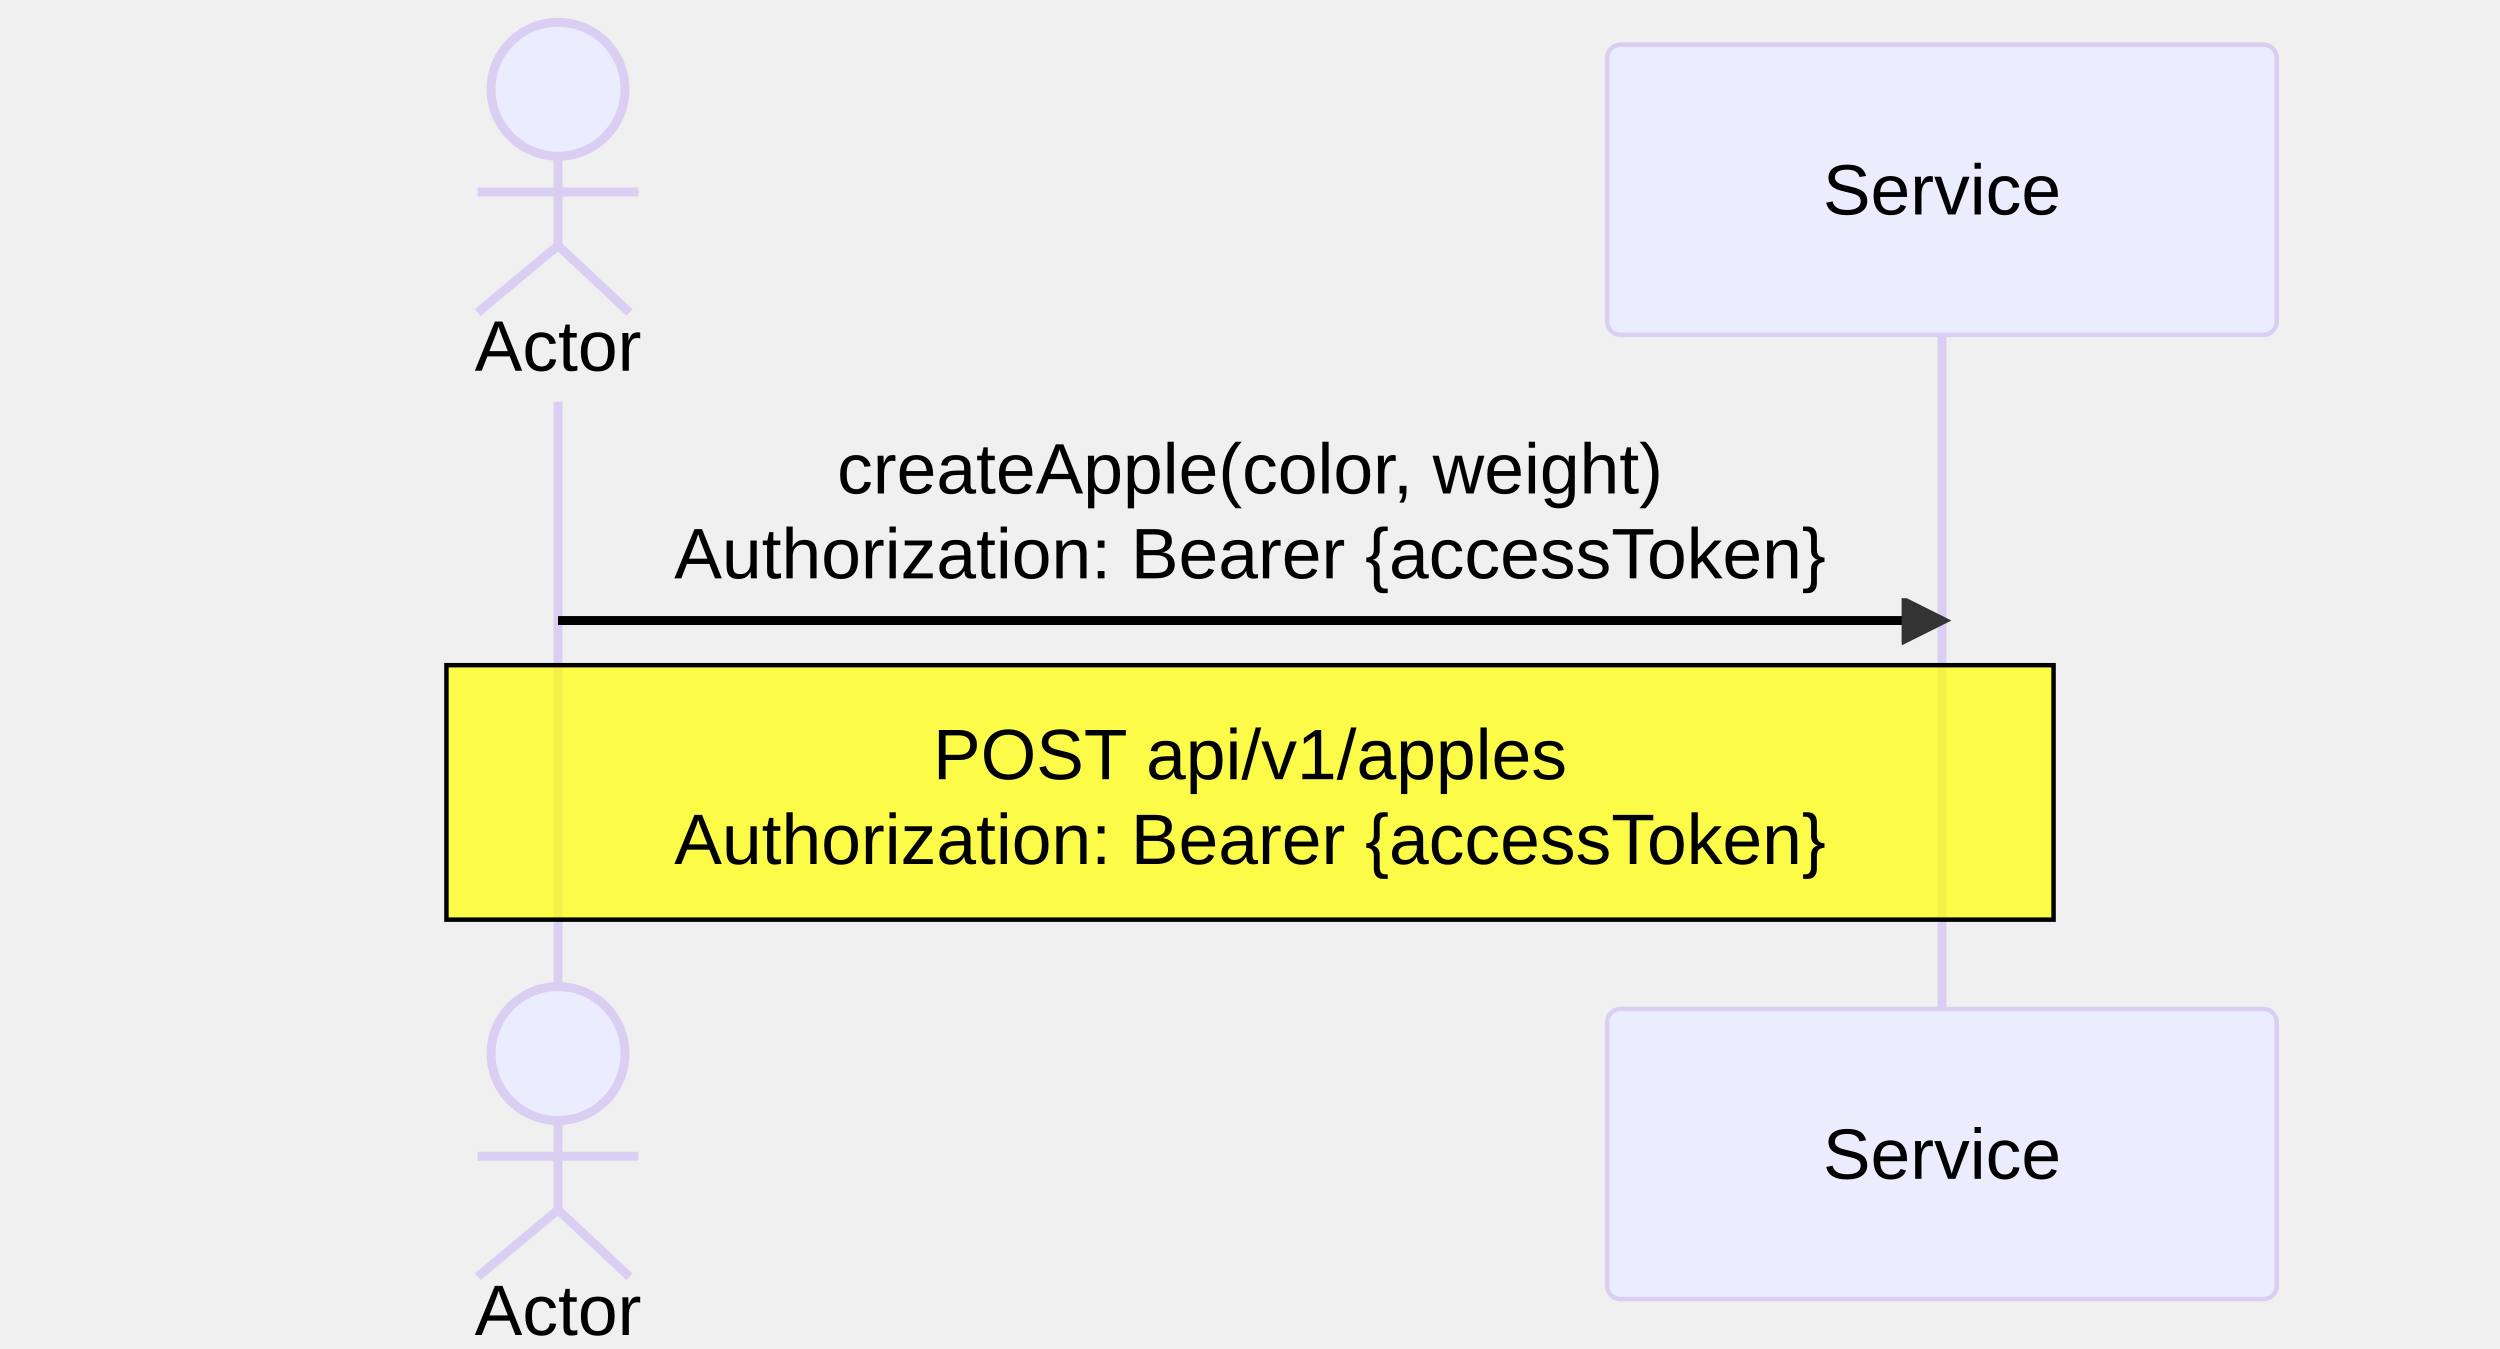
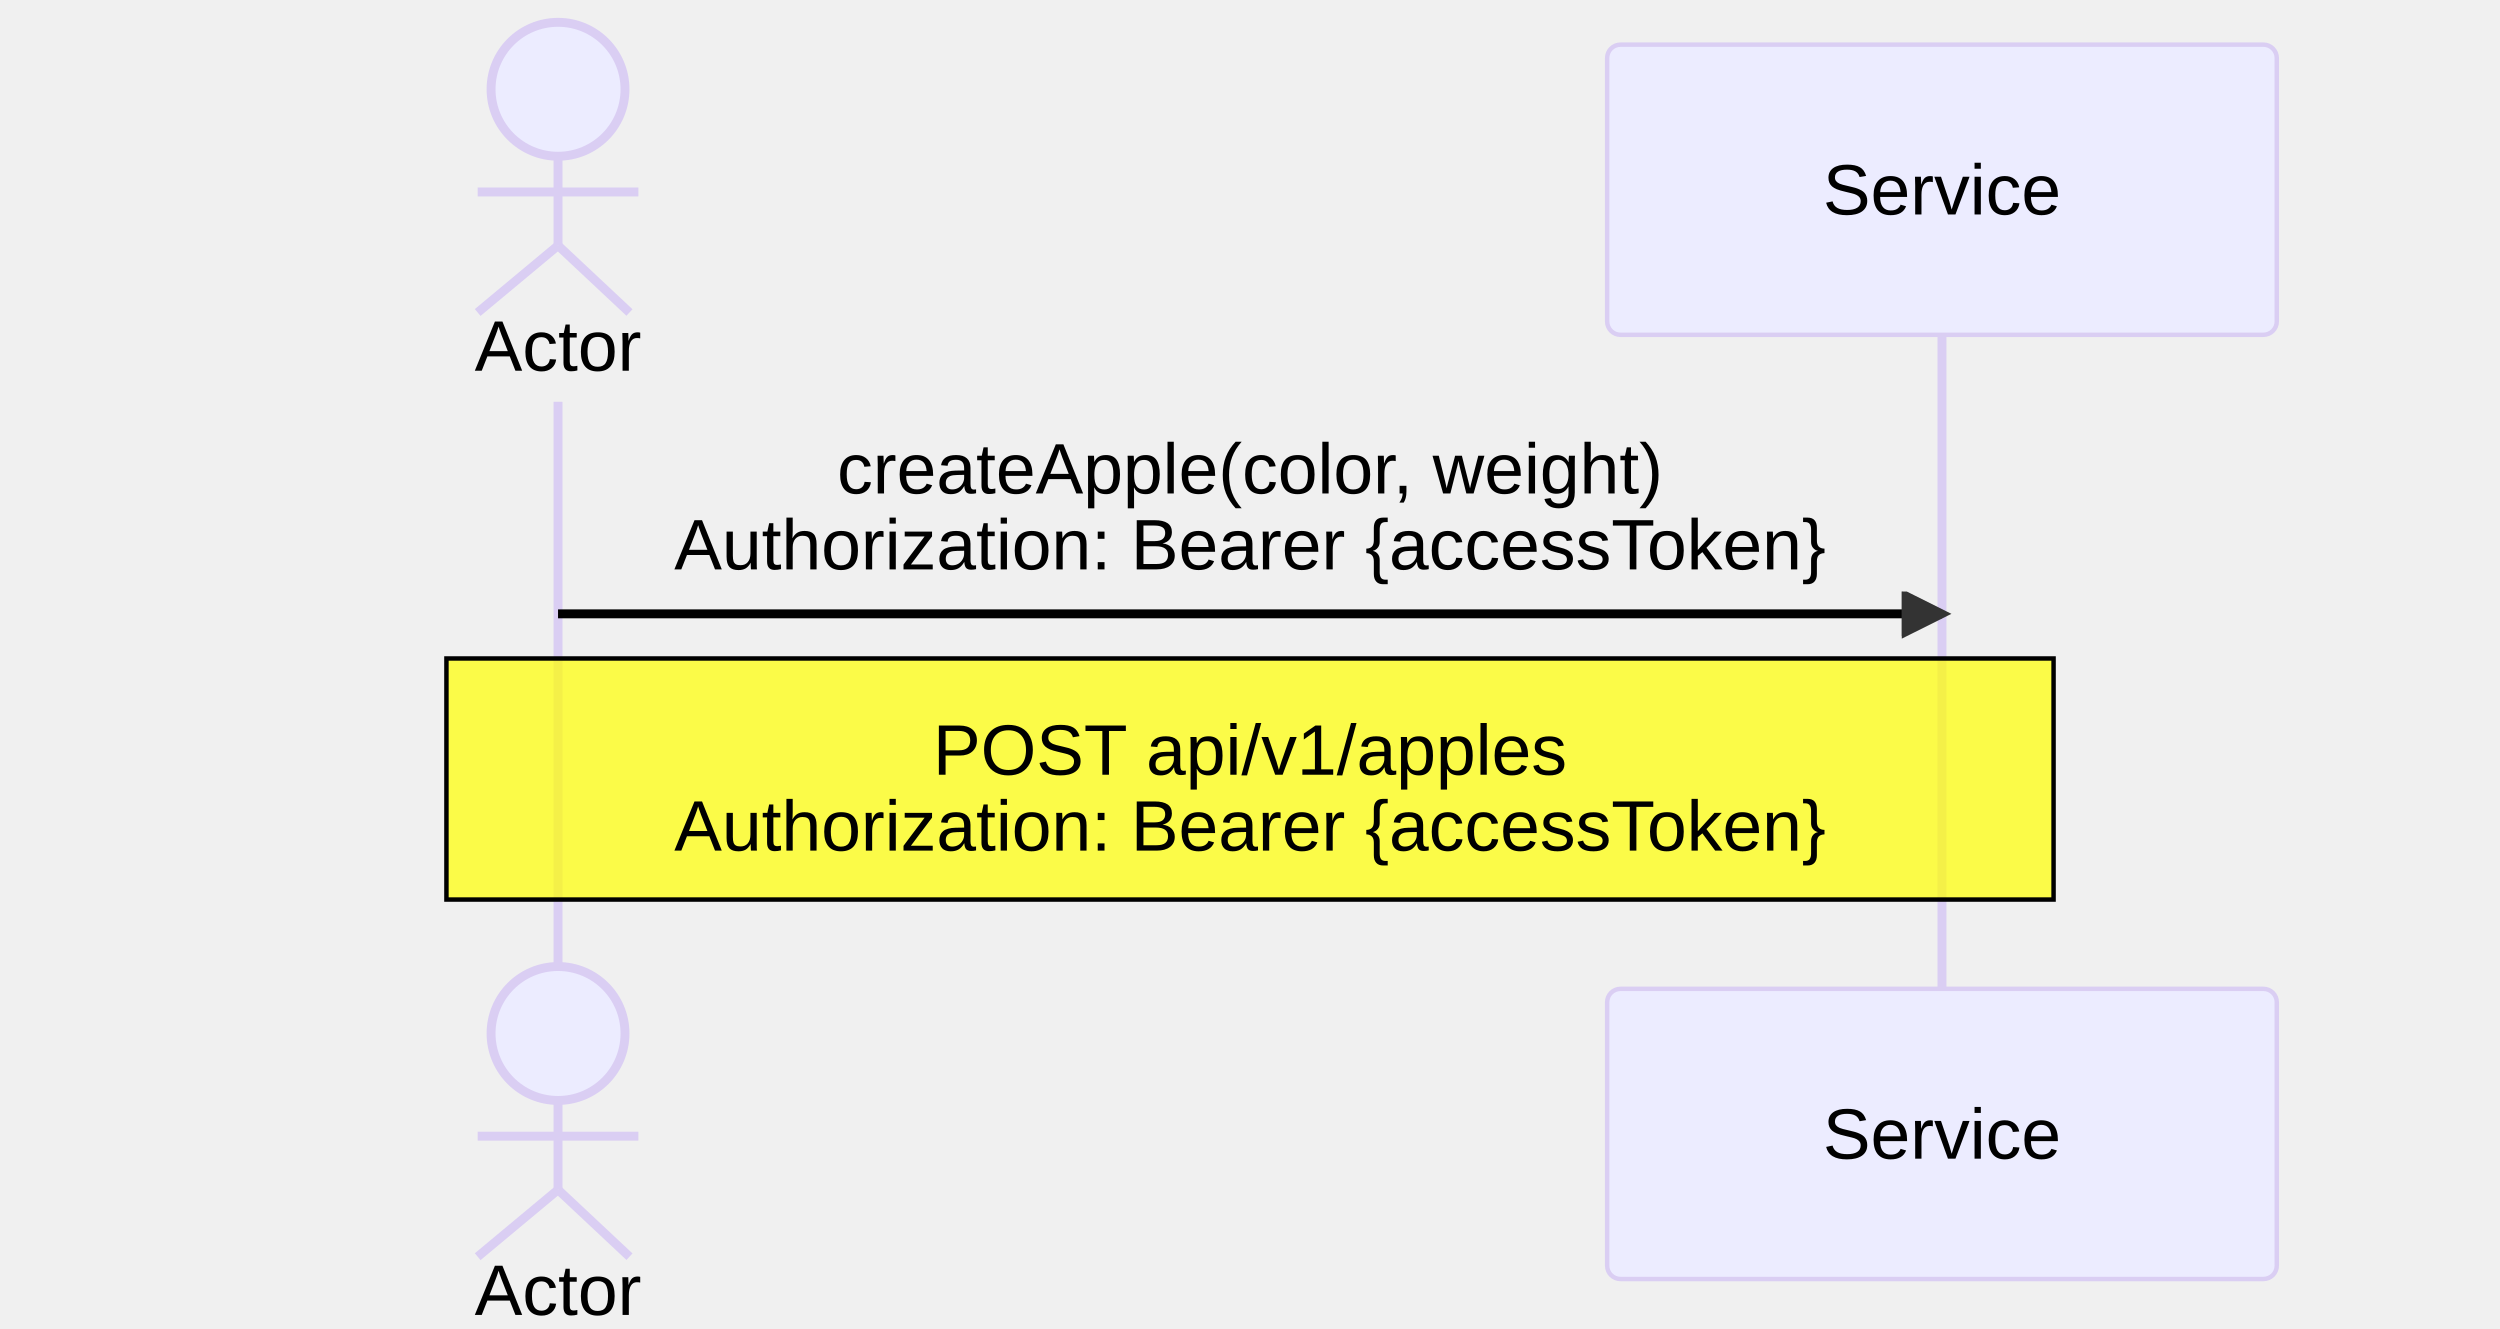
- <svg xmlns="http://www.w3.org/2000/svg" aria-roledescription="sequence" role="graphics-document document" viewBox="-50 -10 560 302" style="max-width: 560px; background-color: white;" width="100%" id="mermaid-1677583489652">
-   <style>#mermaid-1677583489652{font-family:"trebuchet ms",verdana,arial,sans-serif;font-size:16px;fill:#333;}#mermaid-1677583489652 .error-icon{fill:#552222;}#mermaid-1677583489652 .error-text{fill:#552222;stroke:#552222;}#mermaid-1677583489652 .edge-thickness-normal{stroke-width:2px;}#mermaid-1677583489652 .edge-thickness-thick{stroke-width:3.5px;}#mermaid-1677583489652 .edge-pattern-solid{stroke-dasharray:0;}#mermaid-1677583489652 .edge-pattern-dashed{stroke-dasharray:3;}#mermaid-1677583489652 .edge-pattern-dotted{stroke-dasharray:2;}#mermaid-1677583489652 .marker{fill:#333333;stroke:#333333;}#mermaid-1677583489652 .marker.cross{stroke:#333333;}#mermaid-1677583489652 svg{font-family:"trebuchet ms",verdana,arial,sans-serif;font-size:16px;}#mermaid-1677583489652 .actor{stroke:hsl(259.626, 59.777%, 87.902%);fill:#ECECFF;}#mermaid-1677583489652 text.actor&gt;tspan{fill:black;stroke:none;}#mermaid-1677583489652 .actor-line{stroke:grey;}#mermaid-1677583489652 .messageLine0{stroke-width:1.5;stroke-dasharray:none;stroke:#333;}#mermaid-1677583489652 .messageLine1{stroke-width:1.5;stroke-dasharray:2,2;stroke:#333;}#mermaid-1677583489652 #arrowhead path{fill:#333;stroke:#333;}#mermaid-1677583489652 .sequenceNumber{fill:white;}#mermaid-1677583489652 #sequencenumber{fill:#333;}#mermaid-1677583489652 #crosshead path{fill:#333;stroke:#333;}#mermaid-1677583489652 .messageText{fill:#333;stroke:none;}#mermaid-1677583489652 .labelBox{stroke:hsl(259.626, 59.777%, 87.902%);fill:#ECECFF;}#mermaid-1677583489652 .labelText,#mermaid-1677583489652 .labelText&gt;tspan{fill:black;stroke:none;}#mermaid-1677583489652 .loopText,#mermaid-1677583489652 .loopText&gt;tspan{fill:black;stroke:none;}#mermaid-1677583489652 .loopLine{stroke-width:2px;stroke-dasharray:2,2;stroke:hsl(259.626, 59.777%, 87.902%);fill:hsl(259.626, 59.777%, 87.902%);}#mermaid-1677583489652 .note{stroke:#aaaa33;fill:#fff5ad;}#mermaid-1677583489652 .noteText,#mermaid-1677583489652 .noteText&gt;tspan{fill:black;stroke:none;}#mermaid-1677583489652 .activation0{fill:#f4f4f4;stroke:#666;}#mermaid-1677583489652 .activation1{fill:#f4f4f4;stroke:#666;}#mermaid-1677583489652 .activation2{fill:#f4f4f4;stroke:#666;}#mermaid-1677583489652 .actorPopupMenu{position:absolute;}#mermaid-1677583489652 .actorPopupMenuPanel{position:absolute;fill:#ECECFF;box-shadow:0px 8px 16px 0px rgba(0,0,0,0.2);filter:drop-shadow(3px 5px 2px rgb(0 0 0 / 0.4));}#mermaid-1677583489652 .actor-man line{stroke:hsl(259.626, 59.777%, 87.902%);fill:#ECECFF;}#mermaid-1677583489652 .actor-man circle,#mermaid-1677583489652 line{stroke:hsl(259.626, 59.777%, 87.902%);fill:#ECECFF;stroke-width:2px;}#mermaid-1677583489652 :root{--mermaid-font-family:"trebuchet ms",verdana,arial,sans-serif;}</style>
+ <svg xmlns="http://www.w3.org/2000/svg" aria-roledescription="sequence" viewBox="-50 -10 560 297.5" style="max-width: 560px; background-color: white;" width="100%" id="mermaid-1677646135398">
+   <style>#mermaid-1677646135398{font-family:"trebuchet ms",verdana,arial,sans-serif;font-size:16px;fill:#333;}#mermaid-1677646135398 .error-icon{fill:#552222;}#mermaid-1677646135398 .error-text{fill:#552222;stroke:#552222;}#mermaid-1677646135398 .edge-thickness-normal{stroke-width:2px;}#mermaid-1677646135398 .edge-thickness-thick{stroke-width:3.5px;}#mermaid-1677646135398 .edge-pattern-solid{stroke-dasharray:0;}#mermaid-1677646135398 .edge-pattern-dashed{stroke-dasharray:3;}#mermaid-1677646135398 .edge-pattern-dotted{stroke-dasharray:2;}#mermaid-1677646135398 .marker{fill:#333333;stroke:#333333;}#mermaid-1677646135398 .marker.cross{stroke:#333333;}#mermaid-1677646135398 svg{font-family:"trebuchet ms",verdana,arial,sans-serif;font-size:16px;}#mermaid-1677646135398 .actor{stroke:hsl(259.626, 59.777%, 87.902%);fill:#ECECFF;}#mermaid-1677646135398 text.actor&gt;tspan{fill:black;stroke:none;}#mermaid-1677646135398 .actor-line{stroke:grey;}#mermaid-1677646135398 .messageLine0{stroke-width:1.5;stroke-dasharray:none;stroke:#333;}#mermaid-1677646135398 .messageLine1{stroke-width:1.5;stroke-dasharray:2,2;stroke:#333;}#mermaid-1677646135398 #arrowhead path{fill:#333;stroke:#333;}#mermaid-1677646135398 .sequenceNumber{fill:white;}#mermaid-1677646135398 #sequencenumber{fill:#333;}#mermaid-1677646135398 #crosshead path{fill:#333;stroke:#333;}#mermaid-1677646135398 .messageText{fill:#333;stroke:none;}#mermaid-1677646135398 .labelBox{stroke:hsl(259.626, 59.777%, 87.902%);fill:#ECECFF;}#mermaid-1677646135398 .labelText,#mermaid-1677646135398 .labelText&gt;tspan{fill:black;stroke:none;}#mermaid-1677646135398 .loopText,#mermaid-1677646135398 .loopText&gt;tspan{fill:black;stroke:none;}#mermaid-1677646135398 .loopLine{stroke-width:2px;stroke-dasharray:2,2;stroke:hsl(259.626, 59.777%, 87.902%);fill:hsl(259.626, 59.777%, 87.902%);}#mermaid-1677646135398 .note{stroke:#aaaa33;fill:#fff5ad;}#mermaid-1677646135398 .noteText,#mermaid-1677646135398 .noteText&gt;tspan{fill:black;stroke:none;}#mermaid-1677646135398 .activation0{fill:#f4f4f4;stroke:#666;}#mermaid-1677646135398 .activation1{fill:#f4f4f4;stroke:#666;}#mermaid-1677646135398 .activation2{fill:#f4f4f4;stroke:#666;}#mermaid-1677646135398 .actorPopupMenu{position:absolute;}#mermaid-1677646135398 .actorPopupMenuPanel{position:absolute;fill:#ECECFF;box-shadow:0px 8px 16px 0px rgba(0,0,0,0.2);filter:drop-shadow(3px 5px 2px rgb(0 0 0 / 0.4));}#mermaid-1677646135398 .actor-man line{stroke:hsl(259.626, 59.777%, 87.902%);fill:#ECECFF;}#mermaid-1677646135398 .actor-man circle,#mermaid-1677646135398 line{stroke:hsl(259.626, 59.777%, 87.902%);fill:#ECECFF;stroke-width:2px;}#mermaid-1677646135398 :root{--mermaid-font-family:"trebuchet ms",verdana,arial,sans-serif;}</style>
  <g />
  <defs>
    <symbol height="24" width="24" id="computer">
      <path d="M2 2v13h20v-13h-20zm18 11h-16v-9h16v9zm-10.228 6l.466-1h3.524l.467 1h-4.457zm14.228 3h-24l2-6h2.104l-1.33 4h18.45l-1.297-4h2.073l2 6zm-5-10h-14v-7h14v7z" transform="scale(.5)" />
    </symbol>
  </defs>
  <defs>
    <symbol clip-rule="evenodd" fill-rule="evenodd" id="database">
      <path d="M12.258.001l.256.004.255.005.253.008.251.01.249.012.247.015.246.016.242.019.241.02.239.023.236.024.233.027.231.028.229.031.225.032.223.034.22.036.217.038.214.04.211.041.208.043.205.045.201.046.198.048.194.05.191.051.187.053.183.054.18.056.175.057.172.059.168.06.163.061.16.063.155.064.15.066.074.033.073.033.071.034.07.034.069.035.068.035.067.035.066.035.064.036.064.036.062.036.06.036.06.037.058.037.058.037.055.038.055.038.053.038.052.038.051.039.05.039.048.039.047.039.045.04.044.04.043.04.041.04.04.041.039.041.037.041.036.041.034.041.033.042.032.042.03.042.029.042.027.042.026.043.024.043.023.043.021.043.02.043.018.044.017.043.015.044.013.044.012.044.011.045.009.044.007.045.006.045.004.045.002.045.001.045v17l-.001.045-.002.045-.004.045-.006.045-.007.045-.009.044-.011.045-.012.044-.013.044-.015.044-.017.043-.018.044-.02.043-.021.043-.023.043-.024.043-.026.043-.027.042-.029.042-.03.042-.032.042-.033.042-.034.041-.036.041-.037.041-.039.041-.04.041-.041.04-.043.04-.044.04-.045.04-.047.039-.048.039-.05.039-.051.039-.052.038-.053.038-.055.038-.055.038-.058.037-.058.037-.06.037-.06.036-.062.036-.064.036-.064.036-.066.035-.067.035-.068.035-.069.035-.07.034-.071.034-.073.033-.074.033-.15.066-.155.064-.16.063-.163.061-.168.06-.172.059-.175.057-.18.056-.183.054-.187.053-.191.051-.194.05-.198.048-.201.046-.205.045-.208.043-.211.041-.214.04-.217.038-.22.036-.223.034-.225.032-.229.031-.231.028-.233.027-.236.024-.239.023-.241.02-.242.019-.246.016-.247.015-.249.012-.251.01-.253.008-.255.005-.256.004-.258.001-.258-.001-.256-.004-.255-.005-.253-.008-.251-.01-.249-.012-.247-.015-.245-.016-.243-.019-.241-.02-.238-.023-.236-.024-.234-.027-.231-.028-.228-.031-.226-.032-.223-.034-.22-.036-.217-.038-.214-.04-.211-.041-.208-.043-.204-.045-.201-.046-.198-.048-.195-.05-.19-.051-.187-.053-.184-.054-.179-.056-.176-.057-.172-.059-.167-.06-.164-.061-.159-.063-.155-.064-.151-.066-.074-.033-.072-.033-.072-.034-.07-.034-.069-.035-.068-.035-.067-.035-.066-.035-.064-.036-.063-.036-.062-.036-.061-.036-.06-.037-.058-.037-.057-.037-.056-.038-.055-.038-.053-.038-.052-.038-.051-.039-.049-.039-.049-.039-.046-.039-.046-.04-.044-.04-.043-.04-.041-.04-.04-.041-.039-.041-.037-.041-.036-.041-.034-.041-.033-.042-.032-.042-.03-.042-.029-.042-.027-.042-.026-.043-.024-.043-.023-.043-.021-.043-.02-.043-.018-.044-.017-.043-.015-.044-.013-.044-.012-.044-.011-.045-.009-.044-.007-.045-.006-.045-.004-.045-.002-.045-.001-.045v-17l.001-.045.002-.045.004-.045.006-.045.007-.045.009-.044.011-.045.012-.044.013-.044.015-.044.017-.043.018-.044.02-.043.021-.043.023-.043.024-.043.026-.043.027-.042.029-.042.03-.042.032-.042.033-.042.034-.041.036-.041.037-.041.039-.041.04-.041.041-.04.043-.04.044-.04.046-.04.046-.039.049-.039.049-.039.051-.039.052-.038.053-.038.055-.038.056-.038.057-.037.058-.037.06-.037.061-.036.062-.036.063-.036.064-.036.066-.035.067-.035.068-.035.069-.035.07-.034.072-.034.072-.033.074-.033.151-.066.155-.064.159-.063.164-.061.167-.06.172-.059.176-.057.179-.056.184-.054.187-.053.19-.051.195-.05.198-.048.201-.046.204-.045.208-.043.211-.041.214-.04.217-.038.22-.036.223-.034.226-.032.228-.031.231-.028.234-.027.236-.024.238-.023.241-.02.243-.019.245-.016.247-.015.249-.012.251-.01.253-.008.255-.005.256-.004.258-.001.258.001zm-9.258 20.499v.01l.001.021.003.021.004.022.005.021.006.022.007.022.009.023.01.022.011.023.012.023.013.023.015.023.016.024.017.023.018.024.019.024.021.024.022.025.023.024.024.025.052.049.056.05.061.051.066.051.07.051.075.051.079.052.084.052.088.052.092.052.097.052.102.051.105.052.11.052.114.051.119.051.123.051.127.05.131.05.135.05.139.048.144.049.147.047.152.047.155.047.16.045.163.045.167.043.171.043.176.041.178.041.183.039.187.039.19.037.194.035.197.035.202.033.204.031.209.03.212.029.216.027.219.025.222.024.226.021.23.02.233.018.236.016.24.015.243.012.246.01.249.008.253.005.256.004.259.001.26-.001.257-.004.254-.005.25-.008.247-.011.244-.012.241-.014.237-.016.233-.018.231-.021.226-.021.224-.024.22-.026.216-.027.212-.028.21-.031.205-.031.202-.034.198-.034.194-.036.191-.037.187-.039.183-.04.179-.04.175-.042.172-.043.168-.044.163-.045.16-.046.155-.046.152-.047.148-.048.143-.049.139-.049.136-.05.131-.05.126-.05.123-.051.118-.052.114-.051.11-.052.106-.052.101-.052.096-.052.092-.052.088-.053.083-.051.079-.052.074-.052.07-.051.065-.051.06-.051.056-.05.051-.05.023-.024.023-.025.021-.024.02-.024.019-.024.018-.024.017-.024.015-.023.014-.024.013-.023.012-.023.01-.023.01-.022.008-.022.006-.022.006-.022.004-.022.004-.021.001-.021.001-.021v-4.127l-.077.055-.08.053-.083.054-.085.053-.087.052-.09.052-.093.051-.095.05-.097.05-.1.049-.102.049-.105.048-.106.047-.109.047-.111.046-.114.045-.115.045-.118.044-.12.043-.122.042-.124.042-.126.041-.128.04-.13.04-.132.038-.134.038-.135.037-.138.037-.139.035-.142.035-.143.034-.144.033-.147.032-.148.031-.15.03-.151.03-.153.029-.154.027-.156.027-.158.026-.159.025-.161.024-.162.023-.163.022-.165.021-.166.02-.167.019-.169.018-.169.017-.171.016-.173.015-.173.014-.175.013-.175.012-.177.011-.178.01-.179.008-.179.008-.181.006-.182.005-.182.004-.184.003-.184.002h-.37l-.184-.002-.184-.003-.182-.004-.182-.005-.181-.006-.179-.008-.179-.008-.178-.01-.176-.011-.176-.012-.175-.013-.173-.014-.172-.015-.171-.016-.17-.017-.169-.018-.167-.019-.166-.02-.165-.021-.163-.022-.162-.023-.161-.024-.159-.025-.157-.026-.156-.027-.155-.027-.153-.029-.151-.03-.15-.03-.148-.031-.146-.032-.145-.033-.143-.034-.141-.035-.14-.035-.137-.037-.136-.037-.134-.038-.132-.038-.13-.04-.128-.04-.126-.041-.124-.042-.122-.042-.12-.044-.117-.043-.116-.045-.113-.045-.112-.046-.109-.047-.106-.047-.105-.048-.102-.049-.1-.049-.097-.05-.095-.05-.093-.052-.09-.051-.087-.052-.085-.053-.083-.054-.08-.054-.077-.054v4.127zm0-5.654v.011l.001.021.003.021.004.021.005.022.006.022.007.022.009.022.01.022.011.023.012.023.013.023.015.024.016.023.017.024.018.024.019.024.021.024.022.024.023.025.024.024.052.05.056.05.061.05.066.051.07.051.075.052.079.051.084.052.088.052.092.052.097.052.102.052.105.052.11.051.114.051.119.052.123.05.127.051.131.05.135.049.139.049.144.048.147.048.152.047.155.046.16.045.163.045.167.044.171.042.176.042.178.04.183.04.187.038.19.037.194.036.197.034.202.033.204.032.209.03.212.028.216.027.219.025.222.024.226.022.23.02.233.018.236.016.24.014.243.012.246.01.249.008.253.006.256.003.259.001.26-.001.257-.003.254-.006.25-.008.247-.01.244-.012.241-.015.237-.016.233-.018.231-.02.226-.022.224-.024.22-.025.216-.027.212-.029.21-.03.205-.032.202-.033.198-.035.194-.036.191-.037.187-.039.183-.039.179-.041.175-.042.172-.043.168-.044.163-.045.16-.045.155-.047.152-.047.148-.048.143-.048.139-.05.136-.049.131-.05.126-.051.123-.051.118-.051.114-.052.11-.052.106-.052.101-.052.096-.052.092-.052.088-.052.083-.052.079-.052.074-.051.07-.052.065-.051.06-.05.056-.051.051-.049.023-.025.023-.024.021-.025.02-.024.019-.024.018-.024.017-.024.015-.023.014-.023.013-.024.012-.022.01-.023.01-.023.008-.022.006-.022.006-.022.004-.021.004-.022.001-.021.001-.021v-4.139l-.077.054-.08.054-.083.054-.085.052-.087.053-.09.051-.093.051-.095.051-.097.05-.1.049-.102.049-.105.048-.106.047-.109.047-.111.046-.114.045-.115.044-.118.044-.12.044-.122.042-.124.042-.126.041-.128.04-.13.039-.132.039-.134.038-.135.037-.138.036-.139.036-.142.035-.143.033-.144.033-.147.033-.148.031-.15.03-.151.03-.153.028-.154.028-.156.027-.158.026-.159.025-.161.024-.162.023-.163.022-.165.021-.166.02-.167.019-.169.018-.169.017-.171.016-.173.015-.173.014-.175.013-.175.012-.177.011-.178.009-.179.009-.179.007-.181.007-.182.005-.182.004-.184.003-.184.002h-.37l-.184-.002-.184-.003-.182-.004-.182-.005-.181-.007-.179-.007-.179-.009-.178-.009-.176-.011-.176-.012-.175-.013-.173-.014-.172-.015-.171-.016-.17-.017-.169-.018-.167-.019-.166-.02-.165-.021-.163-.022-.162-.023-.161-.024-.159-.025-.157-.026-.156-.027-.155-.028-.153-.028-.151-.03-.15-.03-.148-.031-.146-.033-.145-.033-.143-.033-.141-.035-.14-.036-.137-.036-.136-.037-.134-.038-.132-.039-.13-.039-.128-.04-.126-.041-.124-.042-.122-.043-.12-.043-.117-.044-.116-.044-.113-.046-.112-.046-.109-.046-.106-.047-.105-.048-.102-.049-.1-.049-.097-.05-.095-.051-.093-.051-.09-.051-.087-.053-.085-.052-.083-.054-.08-.054-.077-.054v4.139zm0-5.666v.011l.001.02.003.022.004.021.005.022.006.021.007.022.009.023.01.022.011.023.012.023.013.023.015.023.016.024.017.024.018.023.019.024.021.025.022.024.023.024.024.025.052.05.056.05.061.05.066.051.07.051.075.052.079.051.084.052.088.052.092.052.097.052.102.052.105.051.11.052.114.051.119.051.123.051.127.05.131.05.135.05.139.049.144.048.147.048.152.047.155.046.16.045.163.045.167.043.171.043.176.042.178.04.183.04.187.038.19.037.194.036.197.034.202.033.204.032.209.03.212.028.216.027.219.025.222.024.226.021.23.02.233.018.236.017.24.014.243.012.246.01.249.008.253.006.256.003.259.001.26-.001.257-.003.254-.006.25-.008.247-.01.244-.013.241-.014.237-.016.233-.018.231-.02.226-.022.224-.024.22-.025.216-.027.212-.029.21-.03.205-.032.202-.033.198-.035.194-.036.191-.037.187-.039.183-.039.179-.041.175-.042.172-.043.168-.044.163-.045.16-.045.155-.047.152-.047.148-.048.143-.049.139-.049.136-.049.131-.051.126-.05.123-.051.118-.052.114-.051.11-.052.106-.052.101-.052.096-.052.092-.052.088-.052.083-.052.079-.052.074-.052.07-.051.065-.051.06-.051.056-.05.051-.049.023-.025.023-.025.021-.024.02-.024.019-.024.018-.024.017-.024.015-.023.014-.024.013-.023.012-.023.01-.022.01-.023.008-.022.006-.022.006-.022.004-.022.004-.021.001-.021.001-.021v-4.153l-.077.054-.08.054-.083.053-.085.053-.087.053-.09.051-.093.051-.095.051-.097.05-.1.049-.102.048-.105.048-.106.048-.109.046-.111.046-.114.046-.115.044-.118.044-.12.043-.122.043-.124.042-.126.041-.128.04-.13.039-.132.039-.134.038-.135.037-.138.036-.139.036-.142.034-.143.034-.144.033-.147.032-.148.032-.15.03-.151.03-.153.028-.154.028-.156.027-.158.026-.159.024-.161.024-.162.023-.163.023-.165.021-.166.02-.167.019-.169.018-.169.017-.171.016-.173.015-.173.014-.175.013-.175.012-.177.01-.178.01-.179.009-.179.007-.181.006-.182.006-.182.004-.184.003-.184.001-.185.001-.185-.001-.184-.001-.184-.003-.182-.004-.182-.006-.181-.006-.179-.007-.179-.009-.178-.01-.176-.01-.176-.012-.175-.013-.173-.014-.172-.015-.171-.016-.17-.017-.169-.018-.167-.019-.166-.02-.165-.021-.163-.023-.162-.023-.161-.024-.159-.024-.157-.026-.156-.027-.155-.028-.153-.028-.151-.03-.15-.03-.148-.032-.146-.032-.145-.033-.143-.034-.141-.034-.14-.036-.137-.036-.136-.037-.134-.038-.132-.039-.13-.039-.128-.041-.126-.041-.124-.041-.122-.043-.12-.043-.117-.044-.116-.044-.113-.046-.112-.046-.109-.046-.106-.048-.105-.048-.102-.048-.1-.05-.097-.049-.095-.051-.093-.051-.09-.052-.087-.052-.085-.053-.083-.053-.08-.054-.077-.054v4.153zm8.74-8.179l-.257.004-.254.005-.25.008-.247.011-.244.012-.241.014-.237.016-.233.018-.231.021-.226.022-.224.023-.22.026-.216.027-.212.028-.21.031-.205.032-.202.033-.198.034-.194.036-.191.038-.187.038-.183.04-.179.041-.175.042-.172.043-.168.043-.163.045-.16.046-.155.046-.152.048-.148.048-.143.048-.139.049-.136.05-.131.05-.126.051-.123.051-.118.051-.114.052-.11.052-.106.052-.101.052-.096.052-.092.052-.088.052-.083.052-.079.052-.074.051-.07.052-.065.051-.06.05-.056.05-.051.05-.023.025-.023.024-.021.024-.02.025-.019.024-.018.024-.017.023-.015.024-.014.023-.013.023-.012.023-.01.023-.01.022-.008.022-.006.023-.006.021-.004.022-.004.021-.001.021-.001.021.001.021.001.021.004.021.004.022.006.021.006.023.008.022.01.022.01.023.012.023.013.023.014.023.015.024.017.023.018.024.019.024.02.025.021.024.023.024.023.025.051.05.056.05.06.05.065.051.07.052.074.051.079.052.083.052.088.052.092.052.096.052.101.052.106.052.11.052.114.052.118.051.123.051.126.051.131.05.136.05.139.049.143.048.148.048.152.048.155.046.16.046.163.045.168.043.172.043.175.042.179.041.183.04.187.038.191.038.194.036.198.034.202.033.205.032.21.031.212.028.216.027.22.026.224.023.226.022.231.021.233.018.237.016.241.014.244.012.247.011.25.008.254.005.257.004.26.001.26-.001.257-.004.254-.005.25-.008.247-.011.244-.012.241-.014.237-.016.233-.018.231-.021.226-.022.224-.023.22-.026.216-.027.212-.028.21-.031.205-.032.202-.033.198-.034.194-.036.191-.038.187-.038.183-.04.179-.041.175-.042.172-.043.168-.043.163-.045.16-.046.155-.046.152-.048.148-.048.143-.048.139-.049.136-.05.131-.05.126-.051.123-.051.118-.051.114-.052.11-.052.106-.052.101-.052.096-.052.092-.052.088-.052.083-.052.079-.052.074-.051.07-.052.065-.051.06-.05.056-.05.051-.05.023-.025.023-.024.021-.024.02-.025.019-.024.018-.024.017-.023.015-.024.014-.023.013-.023.012-.023.01-.023.01-.022.008-.022.006-.023.006-.021.004-.022.004-.021.001-.021.001-.021-.001-.021-.001-.021-.004-.021-.004-.022-.006-.021-.006-.023-.008-.022-.01-.022-.01-.023-.012-.023-.013-.023-.014-.023-.015-.024-.017-.023-.018-.024-.019-.024-.02-.025-.021-.024-.023-.024-.023-.025-.051-.05-.056-.05-.06-.05-.065-.051-.07-.052-.074-.051-.079-.052-.083-.052-.088-.052-.092-.052-.096-.052-.101-.052-.106-.052-.11-.052-.114-.052-.118-.051-.123-.051-.126-.051-.131-.05-.136-.05-.139-.049-.143-.048-.148-.048-.152-.048-.155-.046-.16-.046-.163-.045-.168-.043-.172-.043-.175-.042-.179-.041-.183-.04-.187-.038-.191-.038-.194-.036-.198-.034-.202-.033-.205-.032-.21-.031-.212-.028-.216-.027-.22-.026-.224-.023-.226-.022-.231-.021-.233-.018-.237-.016-.241-.014-.244-.012-.247-.011-.25-.008-.254-.005-.257-.004-.26-.001-.26.001z" transform="scale(.5)" />
    </symbol>
  </defs>
  <defs>
    <symbol height="24" width="24" id="clock">
      <path d="M12 2c5.514 0 10 4.486 10 10s-4.486 10-10 10-10-4.486-10-10 4.486-10 10-10zm0-2c-6.627 0-12 5.373-12 12s5.373 12 12 12 12-5.373 12-12-5.373-12-12-12zm5.848 12.459c.202.038.202.333.001.372-1.907.361-6.045 1.111-6.547 1.111-.719 0-1.301-.582-1.301-1.301 0-.512.77-5.447 1.125-7.445.034-.192.312-.181.343.014l.985 6.238 5.394 1.011z" transform="scale(.5)" />
    </symbol>
  </defs>
-   <line stroke="#999" stroke-width="0.5px" class="200" y2="236" x2="75" y1="80" x1="75" id="actor0" />
+   <line stroke="#999" stroke-width="0.5px" class="200" y2="231.5" x2="75" y1="80" x1="75" id="actor0" />
  <g class="actor-man">
    <line y2="45" x2="75" y1="25" x1="75" id="actor-man-torso0" />
    <line y2="33" x2="93" y1="33" x1="57" id="actor-man-arms0" />
    <line y2="45" x2="75" y1="60" x1="57" />
    <line y2="60" x2="91" y1="45" x1="75" />
    <circle height="65" width="150" r="15" cy="10" cx="75" />
    <text style="text-anchor: middle; font-size: 16px; font-weight: 400;" class="actor" alignment-baseline="central" dominant-baseline="central" y="67.5" x="75">
      <tspan dy="0" x="75">Actor</tspan>
    </text>
  </g>
  <g>
-     <line stroke="#999" stroke-width="0.5px" class="200" y2="236" x2="385" y1="5" x1="385" id="actor1" />
+     <line stroke="#999" stroke-width="0.5px" class="200" y2="231.5" x2="385" y1="5" x1="385" id="actor1" />
    <g id="root-1">
      <rect class="actor" ry="3" rx="3" height="65" width="150" stroke="#666" fill="#eaeaea" y="0" x="310" />
      <text style="text-anchor: middle; font-size: 16px; font-weight: 400;" class="actor" alignment-baseline="central" dominant-baseline="central" y="32.5" x="385">
        <tspan dy="0" x="385">Service</tspan>
      </text>
    </g>
  </g>
  <defs>
    <marker orient="auto" markerHeight="12" markerWidth="12" markerUnits="userSpaceOnUse" refY="5" refX="9" id="arrowhead">
      <path d="M 0 0 L 10 5 L 0 10 z" />
    </marker>
  </defs>
  <defs>
    <marker refY="5" refX="4" orient="auto" markerHeight="8" markerWidth="15" id="crosshead">
      <path style="stroke-dasharray: 0, 0;" d="M 1,2 L 6,7 M 6,2 L 1,7" stroke-width="1pt" stroke="#000000" fill="none" />
    </marker>
  </defs>
  <defs>
    <marker orient="auto" markerHeight="28" markerWidth="20" refY="7" refX="18" id="filled-head">
      <path d="M 18,7 L9,13 L14,7 L9,1 Z" />
    </marker>
  </defs>
  <defs>
    <marker orient="auto" markerHeight="40" markerWidth="60" refY="15" refX="15" id="sequencenumber">
      <circle r="6" cy="15" cx="15" />
    </marker>
  </defs>
  <g>
-     <rect class="note" ry="0" rx="0" height="57" width="360" stroke="#666" fill="#EDF2AE" y="139" x="50" />
-     <text style="font-size: 16px; font-weight: 400;" dy="1em" class="noteText" alignment-baseline="middle" dominant-baseline="middle" text-anchor="middle" y="144" x="230">
+     <rect class="note" ry="0" rx="0" height="54" width="360" stroke="#666" fill="#EDF2AE" y="137.5" x="50" />
+     <text style="font-size: 16px; font-weight: 400;" dy="1em" class="noteText" alignment-baseline="middle" dominant-baseline="middle" text-anchor="middle" y="143" x="230">
      <tspan x="230">POST api/v1/apples</tspan>
    </text>
-     <text style="font-size: 16px; font-weight: 400;" dy="1em" class="noteText" alignment-baseline="middle" dominant-baseline="middle" text-anchor="middle" y="163" x="230">
+     <text style="font-size: 16px; font-weight: 400;" dy="1em" class="noteText" alignment-baseline="middle" dominant-baseline="middle" text-anchor="middle" y="160" x="230">
      <tspan x="230">Authorization: Bearer {accessToken}</tspan>
    </text>
  </g>
  <text style="font-size: 16px; font-weight: 400;" dy="1em" class="messageText" alignment-baseline="middle" dominant-baseline="middle" text-anchor="middle" y="80" x="230">createApple(color, weight)</text>
-   <text style="font-size: 16px; font-weight: 400;" dy="1em" class="messageText" alignment-baseline="middle" dominant-baseline="middle" text-anchor="middle" y="99" x="230">Authorization: Bearer {accessToken}</text>
-   <line style="fill: none;" marker-end="url(#arrowhead)" stroke="none" stroke-width="2" class="messageLine0" y2="129" x2="385" y1="129" x1="75" />
+   <text style="font-size: 16px; font-weight: 400;" dy="1em" class="messageText" alignment-baseline="middle" dominant-baseline="middle" text-anchor="middle" y="97" x="230">Authorization: Bearer {accessToken}</text>
+   <line style="fill: none;" marker-end="url(#arrowhead)" stroke="none" stroke-width="2" class="messageLine0" y2="127.5" x2="385" y1="127.5" x1="75" />
  <g class="actor-man">
-     <line y2="261" x2="75" y1="241" x1="75" id="actor-man-torso1" />
-     <line y2="249" x2="93" y1="249" x1="57" id="actor-man-arms1" />
-     <line y2="261" x2="75" y1="276" x1="57" />
-     <line y2="276" x2="91" y1="261" x1="75" />
-     <circle height="65" width="150" r="15" cy="226" cx="75" />
-     <text style="text-anchor: middle; font-size: 16px; font-weight: 400;" class="actor" alignment-baseline="central" dominant-baseline="central" y="283.5" x="75">
+     <line y2="256.5" x2="75" y1="236.5" x1="75" id="actor-man-torso1" />
+     <line y2="244.5" x2="93" y1="244.5" x1="57" id="actor-man-arms1" />
+     <line y2="256.5" x2="75" y1="271.5" x1="57" />
+     <line y2="271.5" x2="91" y1="256.5" x1="75" />
+     <circle height="65" width="150" r="15" cy="221.5" cx="75" />
+     <text style="text-anchor: middle; font-size: 16px; font-weight: 400;" class="actor" alignment-baseline="central" dominant-baseline="central" y="279" x="75">
      <tspan dy="0" x="75">Actor</tspan>
    </text>
  </g>
  <g>
-     <rect class="actor" ry="3" rx="3" height="65" width="150" stroke="#666" fill="#eaeaea" y="216" x="310" />
-     <text style="text-anchor: middle; font-size: 16px; font-weight: 400;" class="actor" alignment-baseline="central" dominant-baseline="central" y="248.5" x="385">
+     <rect class="actor" ry="3" rx="3" height="65" width="150" stroke="#666" fill="#eaeaea" y="211.5" x="310" />
+     <text style="text-anchor: middle; font-size: 16px; font-weight: 400;" class="actor" alignment-baseline="central" dominant-baseline="central" y="244" x="385">
      <tspan dy="0" x="385">Service</tspan>
    </text>
  </g>
  <style>* {
    background: #808080 !important;
}

.actor-line {
    stroke: #ccccff !important;
}


.messageLine0 {
    stroke-width: 2 !important;
    stroke-dasharray: '2 2' !important;
    marker-end: 'url(#arrowhead)' !important;
    stroke: black !important;
}

.messageLine1 {
    stroke-width: 2 !important;
    stroke-dasharray: '2 2' !important;
    stroke: black !important;
}

.messageText {
    fill: black !important;
    stroke: none;
    font-family: 'trebuchet ms', verdana, arial;
    font-size: 16px !important;
}

.labelBox {
    stroke: #ff8800 !important;
    fill: #ff8800 !important;
}


.loopLine {
    stroke-width: 2;
    stroke-dasharray: '2 2';
    marker-end: 'url(#arrowhead)';
    stroke: #ff8800 !important;
}

.note {
    stroke: #000000 !important;
    fill: hsl(60, 100%, 50%, 0.7) !important;
}

.noteText {
    fill: #000000;
    stroke: none;
    font-family: 'trebuchet ms', verdana, arial;
    font-size: 16px !important;
}
</style>
</svg>
